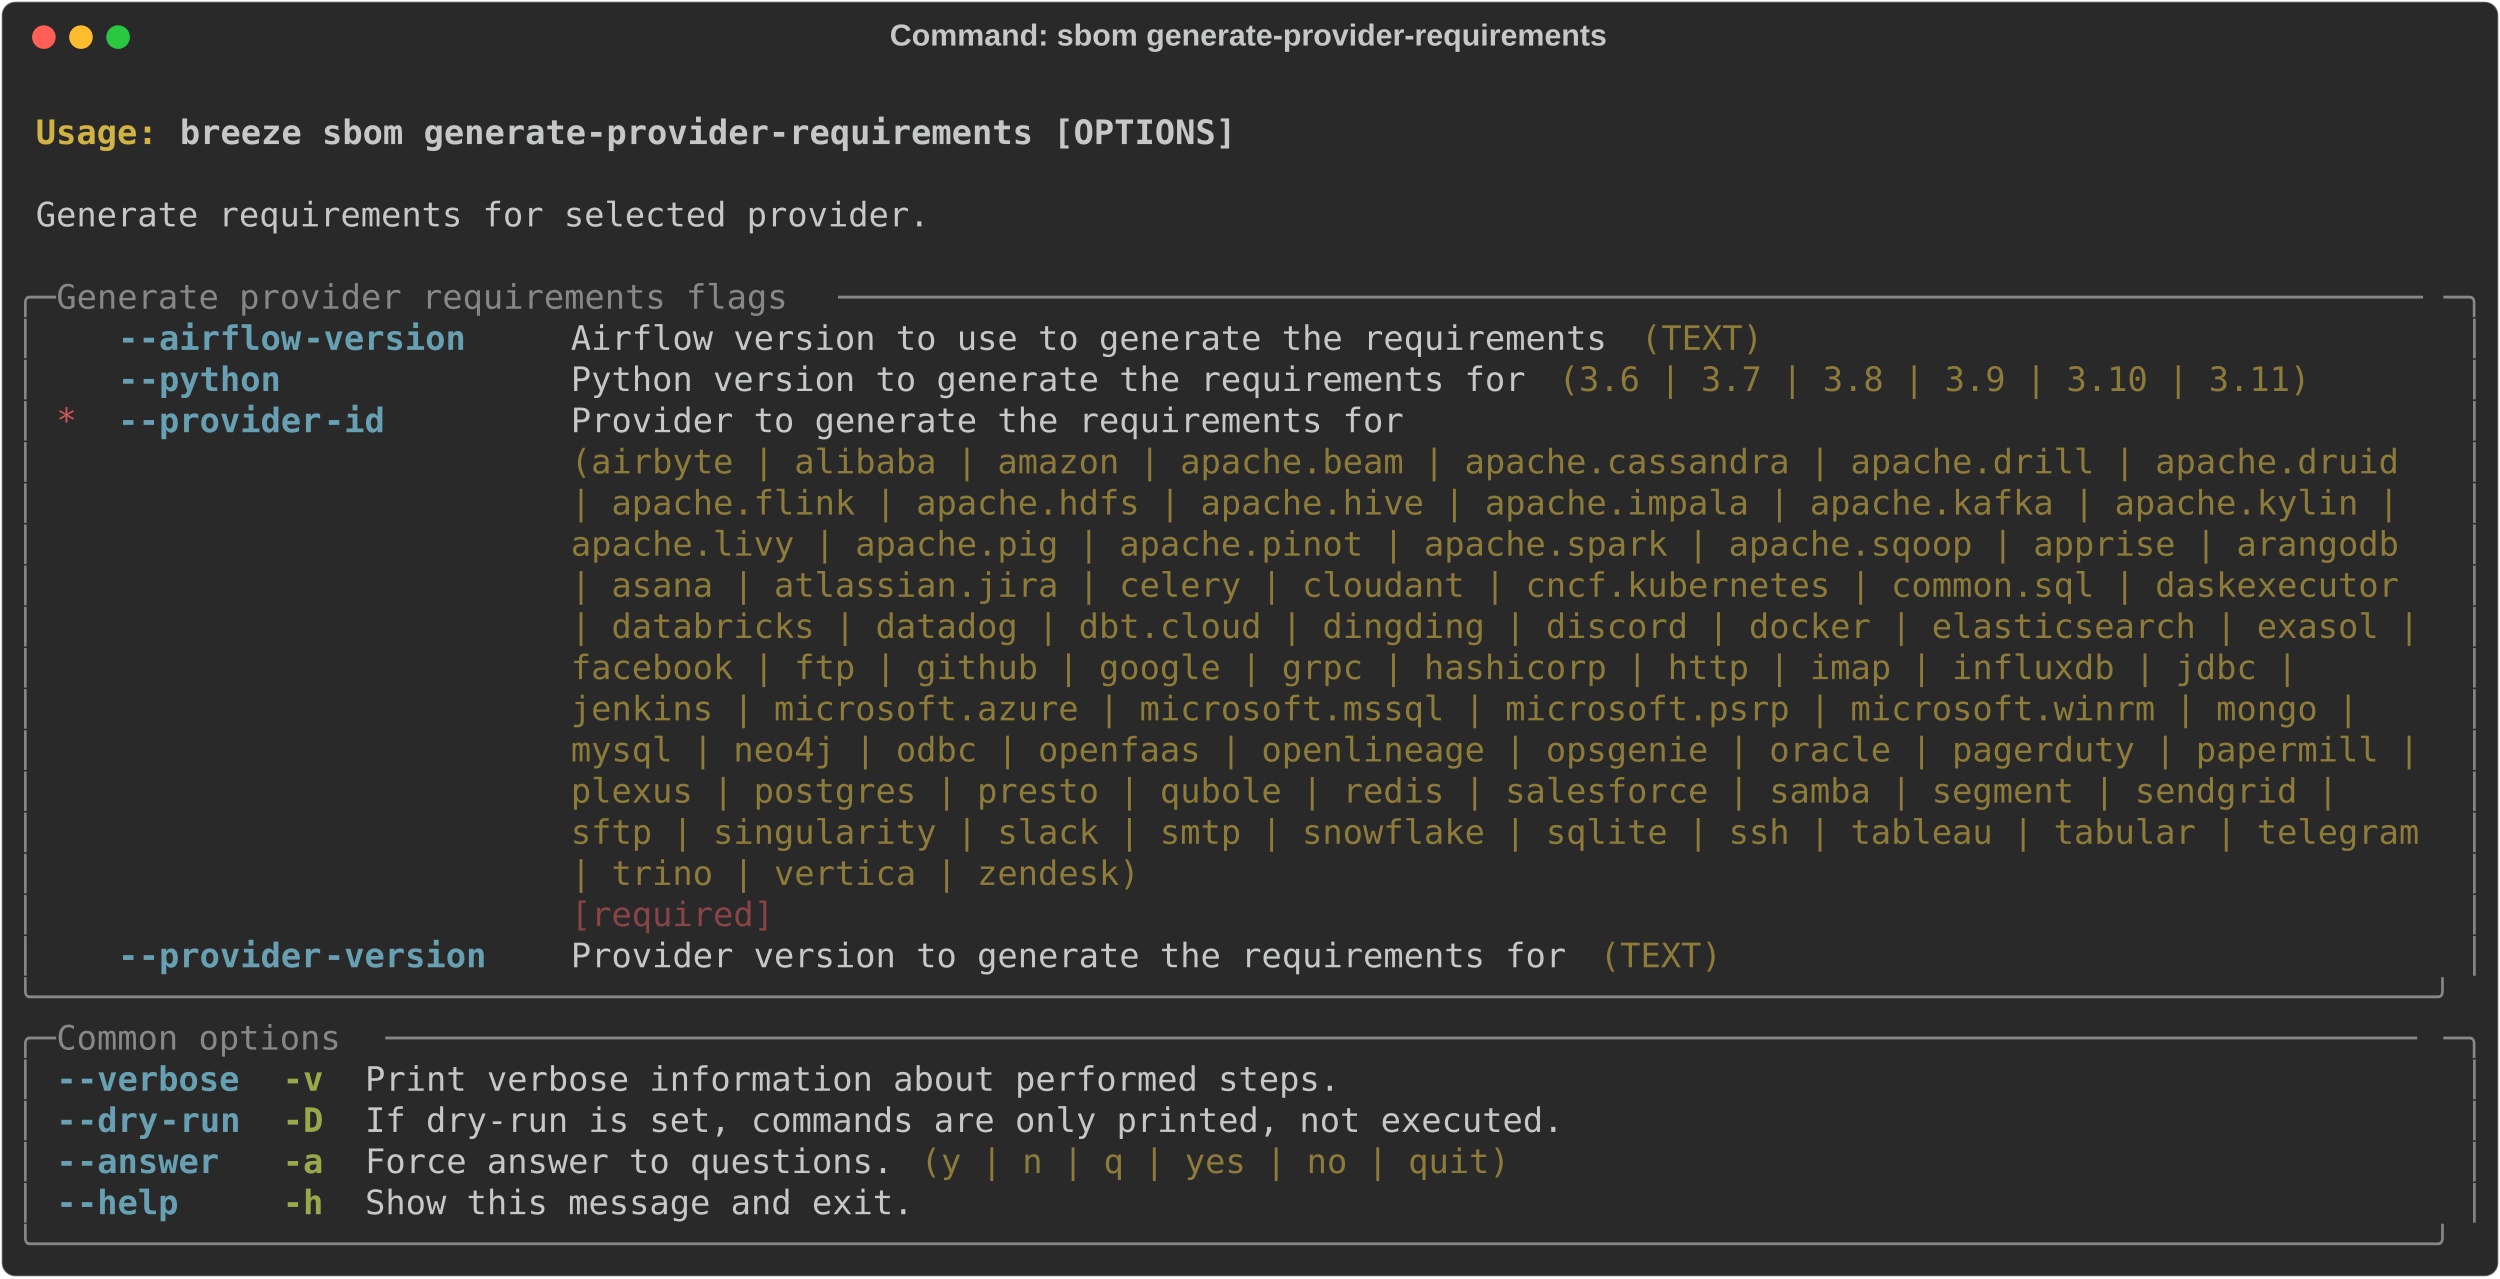
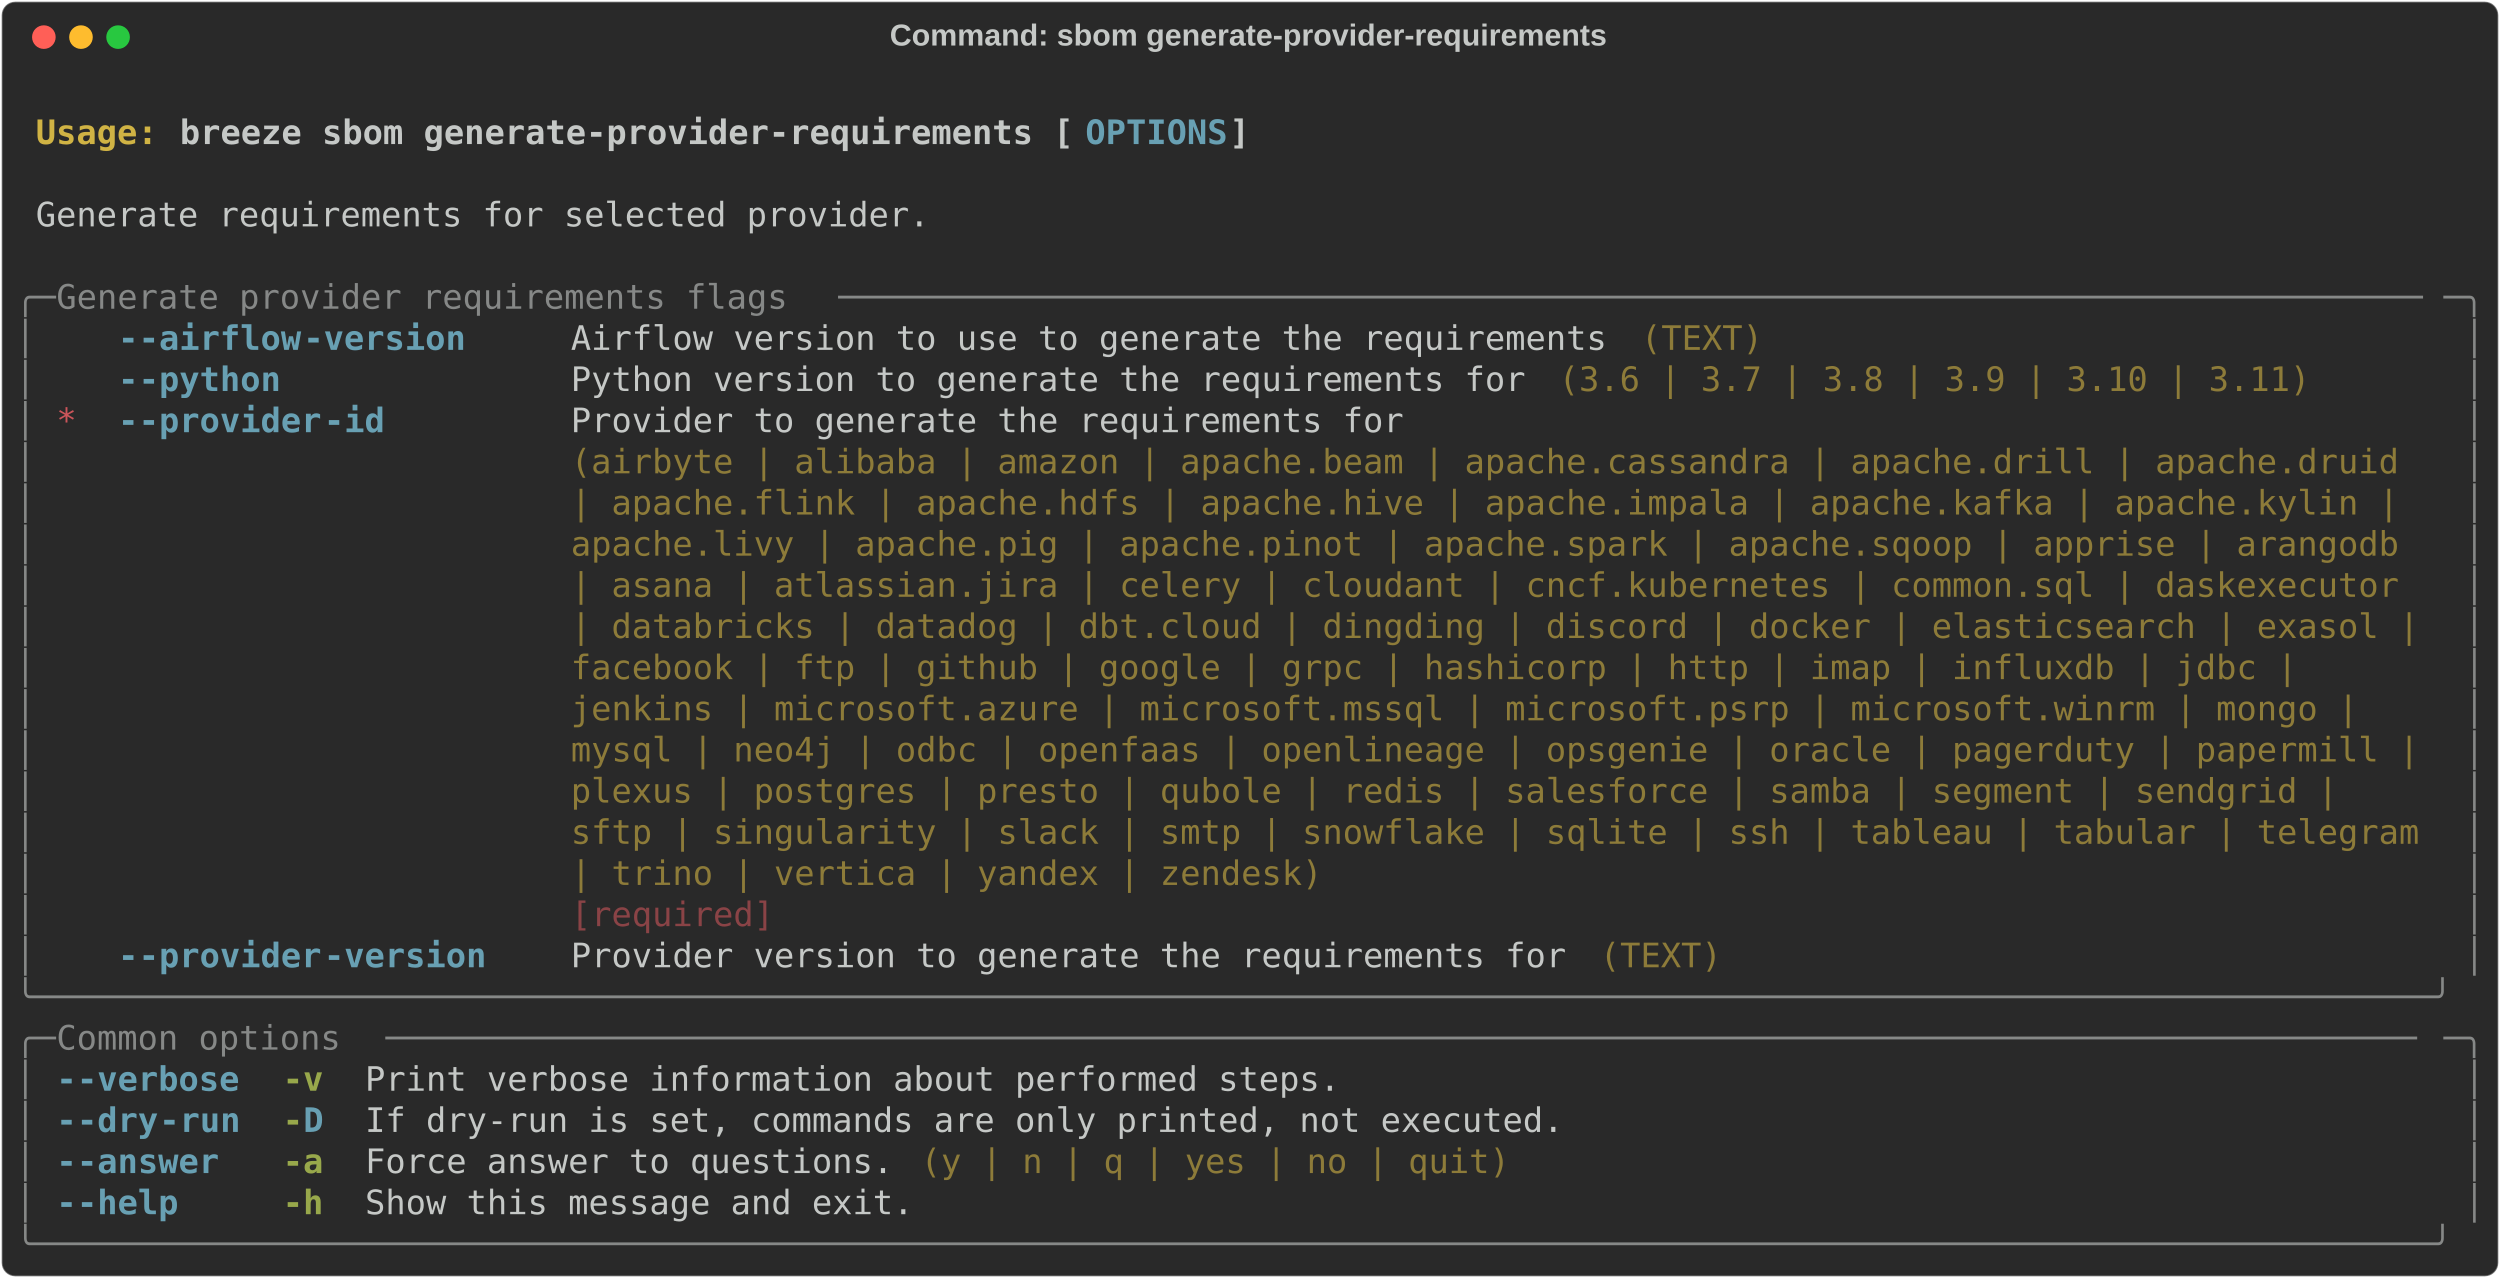
<svg xmlns="http://www.w3.org/2000/svg" class="rich-terminal" viewBox="0 0 1482 757.6">
  <style>

    @font-face {
        font-family: "Fira Code";
        src: local("FiraCode-Regular"),
                url("https://cdnjs.cloudflare.com/ajax/libs/firacode/6.2.0/woff2/FiraCode-Regular.woff2") format("woff2"),
                url("https://cdnjs.cloudflare.com/ajax/libs/firacode/6.2.0/woff/FiraCode-Regular.woff") format("woff");
        font-style: normal;
        font-weight: 400;
    }
    @font-face {
        font-family: "Fira Code";
        src: local("FiraCode-Bold"),
                url("https://cdnjs.cloudflare.com/ajax/libs/firacode/6.2.0/woff2/FiraCode-Bold.woff2") format("woff2"),
                url("https://cdnjs.cloudflare.com/ajax/libs/firacode/6.2.0/woff/FiraCode-Bold.woff") format("woff");
        font-style: bold;
        font-weight: 700;
    }

    .breeze-sbom-generate-provider-requirements-matrix {
        font-family: Fira Code, monospace;
        font-size: 20px;
        line-height: 24.4px;
        font-variant-east-asian: full-width;
    }

    .breeze-sbom-generate-provider-requirements-title {
        font-size: 18px;
        font-weight: bold;
        font-family: arial;
    }

    .breeze-sbom-generate-provider-requirements-r1 { fill: #c5c8c6;font-weight: bold }
.breeze-sbom-generate-provider-requirements-r2 { fill: #c5c8c6 }
.breeze-sbom-generate-provider-requirements-r3 { fill: #d0b344;font-weight: bold }
- .breeze-sbom-generate-provider-requirements-r4 { fill: #868887 }
- .breeze-sbom-generate-provider-requirements-r5 { fill: #68a0b3;font-weight: bold }
+ .breeze-sbom-generate-provider-requirements-r4 { fill: #68a0b3;font-weight: bold }
+ .breeze-sbom-generate-provider-requirements-r5 { fill: #868887 }
.breeze-sbom-generate-provider-requirements-r6 { fill: #8d7b39 }
.breeze-sbom-generate-provider-requirements-r7 { fill: #cc555a }
.breeze-sbom-generate-provider-requirements-r8 { fill: #8a4346 }
.breeze-sbom-generate-provider-requirements-r9 { fill: #98a84b;font-weight: bold }
    </style>
  <defs>
    <clipPath id="breeze-sbom-generate-provider-requirements-clip-terminal">
      <rect x="0" y="0" width="1463.0" height="706.6" />
    </clipPath>
    <clipPath id="breeze-sbom-generate-provider-requirements-line-0">
      <rect x="0" y="1.5" width="1464" height="24.65" />
    </clipPath>
    <clipPath id="breeze-sbom-generate-provider-requirements-line-1">
      <rect x="0" y="25.9" width="1464" height="24.65" />
    </clipPath>
    <clipPath id="breeze-sbom-generate-provider-requirements-line-2">
      <rect x="0" y="50.3" width="1464" height="24.65" />
    </clipPath>
    <clipPath id="breeze-sbom-generate-provider-requirements-line-3">
      <rect x="0" y="74.7" width="1464" height="24.65" />
    </clipPath>
    <clipPath id="breeze-sbom-generate-provider-requirements-line-4">
      <rect x="0" y="99.1" width="1464" height="24.65" />
    </clipPath>
    <clipPath id="breeze-sbom-generate-provider-requirements-line-5">
      <rect x="0" y="123.5" width="1464" height="24.65" />
    </clipPath>
    <clipPath id="breeze-sbom-generate-provider-requirements-line-6">
      <rect x="0" y="147.9" width="1464" height="24.65" />
    </clipPath>
    <clipPath id="breeze-sbom-generate-provider-requirements-line-7">
      <rect x="0" y="172.3" width="1464" height="24.65" />
    </clipPath>
    <clipPath id="breeze-sbom-generate-provider-requirements-line-8">
      <rect x="0" y="196.7" width="1464" height="24.65" />
    </clipPath>
    <clipPath id="breeze-sbom-generate-provider-requirements-line-9">
      <rect x="0" y="221.1" width="1464" height="24.65" />
    </clipPath>
    <clipPath id="breeze-sbom-generate-provider-requirements-line-10">
      <rect x="0" y="245.5" width="1464" height="24.65" />
    </clipPath>
    <clipPath id="breeze-sbom-generate-provider-requirements-line-11">
      <rect x="0" y="269.9" width="1464" height="24.65" />
    </clipPath>
    <clipPath id="breeze-sbom-generate-provider-requirements-line-12">
      <rect x="0" y="294.3" width="1464" height="24.65" />
    </clipPath>
    <clipPath id="breeze-sbom-generate-provider-requirements-line-13">
      <rect x="0" y="318.7" width="1464" height="24.65" />
    </clipPath>
    <clipPath id="breeze-sbom-generate-provider-requirements-line-14">
      <rect x="0" y="343.1" width="1464" height="24.65" />
    </clipPath>
    <clipPath id="breeze-sbom-generate-provider-requirements-line-15">
      <rect x="0" y="367.5" width="1464" height="24.65" />
    </clipPath>
    <clipPath id="breeze-sbom-generate-provider-requirements-line-16">
      <rect x="0" y="391.9" width="1464" height="24.65" />
    </clipPath>
    <clipPath id="breeze-sbom-generate-provider-requirements-line-17">
      <rect x="0" y="416.3" width="1464" height="24.65" />
    </clipPath>
    <clipPath id="breeze-sbom-generate-provider-requirements-line-18">
      <rect x="0" y="440.7" width="1464" height="24.65" />
    </clipPath>
    <clipPath id="breeze-sbom-generate-provider-requirements-line-19">
      <rect x="0" y="465.1" width="1464" height="24.65" />
    </clipPath>
    <clipPath id="breeze-sbom-generate-provider-requirements-line-20">
      <rect x="0" y="489.5" width="1464" height="24.65" />
    </clipPath>
    <clipPath id="breeze-sbom-generate-provider-requirements-line-21">
      <rect x="0" y="513.9" width="1464" height="24.65" />
    </clipPath>
    <clipPath id="breeze-sbom-generate-provider-requirements-line-22">
      <rect x="0" y="538.3" width="1464" height="24.65" />
    </clipPath>
    <clipPath id="breeze-sbom-generate-provider-requirements-line-23">
      <rect x="0" y="562.7" width="1464" height="24.65" />
    </clipPath>
    <clipPath id="breeze-sbom-generate-provider-requirements-line-24">
      <rect x="0" y="587.1" width="1464" height="24.65" />
    </clipPath>
    <clipPath id="breeze-sbom-generate-provider-requirements-line-25">
      <rect x="0" y="611.5" width="1464" height="24.65" />
    </clipPath>
    <clipPath id="breeze-sbom-generate-provider-requirements-line-26">
      <rect x="0" y="635.9" width="1464" height="24.65" />
    </clipPath>
    <clipPath id="breeze-sbom-generate-provider-requirements-line-27">
      <rect x="0" y="660.3" width="1464" height="24.65" />
    </clipPath>
  </defs>
  <rect fill="#292929" stroke="rgba(255,255,255,0.35)" stroke-width="1" x="1" y="1" width="1480" height="755.6" rx="8" />
  <text class="breeze-sbom-generate-provider-requirements-title" fill="#c5c8c6" text-anchor="middle" x="740" y="27">Command: sbom generate-provider-requirements</text>
  <g transform="translate(26,22)">
    <circle cx="0" cy="0" r="7" fill="#ff5f57" />
    <circle cx="22" cy="0" r="7" fill="#febc2e" />
    <circle cx="44" cy="0" r="7" fill="#28c840" />
  </g>
  <g transform="translate(9, 41)" clip-path="url(#breeze-sbom-generate-provider-requirements-clip-terminal)">
    <g class="breeze-sbom-generate-provider-requirements-matrix">
      <text class="breeze-sbom-generate-provider-requirements-r2" x="1464" y="20" textLength="12.2" clip-path="url(#breeze-sbom-generate-provider-requirements-line-0)">
</text>
      <text class="breeze-sbom-generate-provider-requirements-r3" x="12.2" y="44.4" textLength="85.4" clip-path="url(#breeze-sbom-generate-provider-requirements-line-1)">Usage: </text>
-       <text class="breeze-sbom-generate-provider-requirements-r1" x="97.6" y="44.4" textLength="634.4" clip-path="url(#breeze-sbom-generate-provider-requirements-line-1)">breeze sbom generate-provider-requirements [OPTIONS]</text>
+       <text class="breeze-sbom-generate-provider-requirements-r1" x="97.6" y="44.4" textLength="536.8" clip-path="url(#breeze-sbom-generate-provider-requirements-line-1)">breeze sbom generate-provider-requirements [</text>
+       <text class="breeze-sbom-generate-provider-requirements-r4" x="634.4" y="44.4" textLength="85.4" clip-path="url(#breeze-sbom-generate-provider-requirements-line-1)">OPTIONS</text>
+       <text class="breeze-sbom-generate-provider-requirements-r1" x="719.8" y="44.4" textLength="12.2" clip-path="url(#breeze-sbom-generate-provider-requirements-line-1)">]</text>
      <text class="breeze-sbom-generate-provider-requirements-r2" x="1464" y="44.4" textLength="12.2" clip-path="url(#breeze-sbom-generate-provider-requirements-line-1)">
</text>
      <text class="breeze-sbom-generate-provider-requirements-r2" x="1464" y="68.8" textLength="12.2" clip-path="url(#breeze-sbom-generate-provider-requirements-line-2)">
</text>
      <text class="breeze-sbom-generate-provider-requirements-r2" x="12.2" y="93.2" textLength="536.8" clip-path="url(#breeze-sbom-generate-provider-requirements-line-3)">Generate requirements for selected provider.</text>
      <text class="breeze-sbom-generate-provider-requirements-r2" x="1464" y="93.2" textLength="12.2" clip-path="url(#breeze-sbom-generate-provider-requirements-line-3)">
</text>
      <text class="breeze-sbom-generate-provider-requirements-r2" x="1464" y="117.6" textLength="12.2" clip-path="url(#breeze-sbom-generate-provider-requirements-line-4)">
</text>
-       <text class="breeze-sbom-generate-provider-requirements-r4" x="0" y="142" textLength="24.4" clip-path="url(#breeze-sbom-generate-provider-requirements-line-5)">╭─</text>
-       <text class="breeze-sbom-generate-provider-requirements-r4" x="24.4" y="142" textLength="463.6" clip-path="url(#breeze-sbom-generate-provider-requirements-line-5)"> Generate provider requirements flags </text>
-       <text class="breeze-sbom-generate-provider-requirements-r4" x="488" y="142" textLength="951.6" clip-path="url(#breeze-sbom-generate-provider-requirements-line-5)">──────────────────────────────────────────────────────────────────────────────</text>
-       <text class="breeze-sbom-generate-provider-requirements-r4" x="1439.6" y="142" textLength="24.4" clip-path="url(#breeze-sbom-generate-provider-requirements-line-5)">─╮</text>
+       <text class="breeze-sbom-generate-provider-requirements-r5" x="0" y="142" textLength="24.4" clip-path="url(#breeze-sbom-generate-provider-requirements-line-5)">╭─</text>
+       <text class="breeze-sbom-generate-provider-requirements-r5" x="24.4" y="142" textLength="463.6" clip-path="url(#breeze-sbom-generate-provider-requirements-line-5)"> Generate provider requirements flags </text>
+       <text class="breeze-sbom-generate-provider-requirements-r5" x="488" y="142" textLength="951.6" clip-path="url(#breeze-sbom-generate-provider-requirements-line-5)">──────────────────────────────────────────────────────────────────────────────</text>
+       <text class="breeze-sbom-generate-provider-requirements-r5" x="1439.6" y="142" textLength="24.4" clip-path="url(#breeze-sbom-generate-provider-requirements-line-5)">─╮</text>
      <text class="breeze-sbom-generate-provider-requirements-r2" x="1464" y="142" textLength="12.2" clip-path="url(#breeze-sbom-generate-provider-requirements-line-5)">
</text>
-       <text class="breeze-sbom-generate-provider-requirements-r4" x="0" y="166.4" textLength="12.2" clip-path="url(#breeze-sbom-generate-provider-requirements-line-6)">│</text>
-       <text class="breeze-sbom-generate-provider-requirements-r5" x="61" y="166.4" textLength="12.2" clip-path="url(#breeze-sbom-generate-provider-requirements-line-6)">-</text>
-       <text class="breeze-sbom-generate-provider-requirements-r5" x="73.2" y="166.4" textLength="97.6" clip-path="url(#breeze-sbom-generate-provider-requirements-line-6)">-airflow</text>
-       <text class="breeze-sbom-generate-provider-requirements-r5" x="170.8" y="166.4" textLength="97.6" clip-path="url(#breeze-sbom-generate-provider-requirements-line-6)">-version</text>
+       <text class="breeze-sbom-generate-provider-requirements-r5" x="0" y="166.4" textLength="12.2" clip-path="url(#breeze-sbom-generate-provider-requirements-line-6)">│</text>
+       <text class="breeze-sbom-generate-provider-requirements-r4" x="61" y="166.4" textLength="12.2" clip-path="url(#breeze-sbom-generate-provider-requirements-line-6)">-</text>
+       <text class="breeze-sbom-generate-provider-requirements-r4" x="73.2" y="166.4" textLength="97.6" clip-path="url(#breeze-sbom-generate-provider-requirements-line-6)">-airflow</text>
+       <text class="breeze-sbom-generate-provider-requirements-r4" x="170.8" y="166.4" textLength="97.6" clip-path="url(#breeze-sbom-generate-provider-requirements-line-6)">-version</text>
      <text class="breeze-sbom-generate-provider-requirements-r2" x="329.4" y="166.4" textLength="622.2" clip-path="url(#breeze-sbom-generate-provider-requirements-line-6)">Airflow version to use to generate the requirements</text>
      <text class="breeze-sbom-generate-provider-requirements-r6" x="963.8" y="166.4" textLength="73.2" clip-path="url(#breeze-sbom-generate-provider-requirements-line-6)">(TEXT)</text>
-       <text class="breeze-sbom-generate-provider-requirements-r4" x="1451.8" y="166.4" textLength="12.2" clip-path="url(#breeze-sbom-generate-provider-requirements-line-6)">│</text>
+       <text class="breeze-sbom-generate-provider-requirements-r5" x="1451.8" y="166.4" textLength="12.2" clip-path="url(#breeze-sbom-generate-provider-requirements-line-6)">│</text>
      <text class="breeze-sbom-generate-provider-requirements-r2" x="1464" y="166.4" textLength="12.2" clip-path="url(#breeze-sbom-generate-provider-requirements-line-6)">
</text>
-       <text class="breeze-sbom-generate-provider-requirements-r4" x="0" y="190.8" textLength="12.2" clip-path="url(#breeze-sbom-generate-provider-requirements-line-7)">│</text>
-       <text class="breeze-sbom-generate-provider-requirements-r5" x="61" y="190.8" textLength="12.2" clip-path="url(#breeze-sbom-generate-provider-requirements-line-7)">-</text>
-       <text class="breeze-sbom-generate-provider-requirements-r5" x="73.2" y="190.8" textLength="85.4" clip-path="url(#breeze-sbom-generate-provider-requirements-line-7)">-python</text>
+       <text class="breeze-sbom-generate-provider-requirements-r5" x="0" y="190.8" textLength="12.2" clip-path="url(#breeze-sbom-generate-provider-requirements-line-7)">│</text>
+       <text class="breeze-sbom-generate-provider-requirements-r4" x="61" y="190.8" textLength="12.2" clip-path="url(#breeze-sbom-generate-provider-requirements-line-7)">-</text>
+       <text class="breeze-sbom-generate-provider-requirements-r4" x="73.2" y="190.8" textLength="85.4" clip-path="url(#breeze-sbom-generate-provider-requirements-line-7)">-python</text>
      <text class="breeze-sbom-generate-provider-requirements-r2" x="329.4" y="190.8" textLength="573.4" clip-path="url(#breeze-sbom-generate-provider-requirements-line-7)">Python version to generate the requirements for</text>
      <text class="breeze-sbom-generate-provider-requirements-r6" x="915" y="190.8" textLength="451.4" clip-path="url(#breeze-sbom-generate-provider-requirements-line-7)">(3.6 | 3.7 | 3.8 | 3.9 | 3.10 | 3.11)</text>
-       <text class="breeze-sbom-generate-provider-requirements-r4" x="1451.8" y="190.8" textLength="12.2" clip-path="url(#breeze-sbom-generate-provider-requirements-line-7)">│</text>
+       <text class="breeze-sbom-generate-provider-requirements-r5" x="1451.8" y="190.8" textLength="12.2" clip-path="url(#breeze-sbom-generate-provider-requirements-line-7)">│</text>
      <text class="breeze-sbom-generate-provider-requirements-r2" x="1464" y="190.8" textLength="12.2" clip-path="url(#breeze-sbom-generate-provider-requirements-line-7)">
</text>
-       <text class="breeze-sbom-generate-provider-requirements-r4" x="0" y="215.2" textLength="12.2" clip-path="url(#breeze-sbom-generate-provider-requirements-line-8)">│</text>
+       <text class="breeze-sbom-generate-provider-requirements-r5" x="0" y="215.2" textLength="12.2" clip-path="url(#breeze-sbom-generate-provider-requirements-line-8)">│</text>
      <text class="breeze-sbom-generate-provider-requirements-r7" x="24.4" y="215.2" textLength="12.2" clip-path="url(#breeze-sbom-generate-provider-requirements-line-8)">*</text>
-       <text class="breeze-sbom-generate-provider-requirements-r5" x="61" y="215.2" textLength="12.2" clip-path="url(#breeze-sbom-generate-provider-requirements-line-8)">-</text>
-       <text class="breeze-sbom-generate-provider-requirements-r5" x="73.2" y="215.2" textLength="109.8" clip-path="url(#breeze-sbom-generate-provider-requirements-line-8)">-provider</text>
-       <text class="breeze-sbom-generate-provider-requirements-r5" x="183" y="215.2" textLength="36.6" clip-path="url(#breeze-sbom-generate-provider-requirements-line-8)">-id</text>
+       <text class="breeze-sbom-generate-provider-requirements-r4" x="61" y="215.2" textLength="12.2" clip-path="url(#breeze-sbom-generate-provider-requirements-line-8)">-</text>
+       <text class="breeze-sbom-generate-provider-requirements-r4" x="73.2" y="215.2" textLength="109.8" clip-path="url(#breeze-sbom-generate-provider-requirements-line-8)">-provider</text>
+       <text class="breeze-sbom-generate-provider-requirements-r4" x="183" y="215.2" textLength="36.6" clip-path="url(#breeze-sbom-generate-provider-requirements-line-8)">-id</text>
      <text class="breeze-sbom-generate-provider-requirements-r2" x="329.4" y="215.2" textLength="1110.2" clip-path="url(#breeze-sbom-generate-provider-requirements-line-8)">Provider to generate the requirements for                                                  </text>
-       <text class="breeze-sbom-generate-provider-requirements-r4" x="1451.8" y="215.2" textLength="12.2" clip-path="url(#breeze-sbom-generate-provider-requirements-line-8)">│</text>
+       <text class="breeze-sbom-generate-provider-requirements-r5" x="1451.8" y="215.2" textLength="12.2" clip-path="url(#breeze-sbom-generate-provider-requirements-line-8)">│</text>
      <text class="breeze-sbom-generate-provider-requirements-r2" x="1464" y="215.2" textLength="12.2" clip-path="url(#breeze-sbom-generate-provider-requirements-line-8)">
</text>
-       <text class="breeze-sbom-generate-provider-requirements-r4" x="0" y="239.6" textLength="12.2" clip-path="url(#breeze-sbom-generate-provider-requirements-line-9)">│</text>
+       <text class="breeze-sbom-generate-provider-requirements-r5" x="0" y="239.6" textLength="12.2" clip-path="url(#breeze-sbom-generate-provider-requirements-line-9)">│</text>
      <text class="breeze-sbom-generate-provider-requirements-r6" x="329.4" y="239.6" textLength="1110.2" clip-path="url(#breeze-sbom-generate-provider-requirements-line-9)">(airbyte | alibaba | amazon | apache.beam | apache.cassandra | apache.drill | apache.druid </text>
-       <text class="breeze-sbom-generate-provider-requirements-r4" x="1451.8" y="239.6" textLength="12.2" clip-path="url(#breeze-sbom-generate-provider-requirements-line-9)">│</text>
+       <text class="breeze-sbom-generate-provider-requirements-r5" x="1451.8" y="239.6" textLength="12.2" clip-path="url(#breeze-sbom-generate-provider-requirements-line-9)">│</text>
      <text class="breeze-sbom-generate-provider-requirements-r2" x="1464" y="239.6" textLength="12.2" clip-path="url(#breeze-sbom-generate-provider-requirements-line-9)">
</text>
-       <text class="breeze-sbom-generate-provider-requirements-r4" x="0" y="264" textLength="12.2" clip-path="url(#breeze-sbom-generate-provider-requirements-line-10)">│</text>
+       <text class="breeze-sbom-generate-provider-requirements-r5" x="0" y="264" textLength="12.2" clip-path="url(#breeze-sbom-generate-provider-requirements-line-10)">│</text>
      <text class="breeze-sbom-generate-provider-requirements-r6" x="329.4" y="264" textLength="1110.2" clip-path="url(#breeze-sbom-generate-provider-requirements-line-10)">| apache.flink | apache.hdfs | apache.hive | apache.impala | apache.kafka | apache.kylin | </text>
-       <text class="breeze-sbom-generate-provider-requirements-r4" x="1451.8" y="264" textLength="12.2" clip-path="url(#breeze-sbom-generate-provider-requirements-line-10)">│</text>
+       <text class="breeze-sbom-generate-provider-requirements-r5" x="1451.8" y="264" textLength="12.2" clip-path="url(#breeze-sbom-generate-provider-requirements-line-10)">│</text>
      <text class="breeze-sbom-generate-provider-requirements-r2" x="1464" y="264" textLength="12.2" clip-path="url(#breeze-sbom-generate-provider-requirements-line-10)">
</text>
-       <text class="breeze-sbom-generate-provider-requirements-r4" x="0" y="288.4" textLength="12.2" clip-path="url(#breeze-sbom-generate-provider-requirements-line-11)">│</text>
+       <text class="breeze-sbom-generate-provider-requirements-r5" x="0" y="288.4" textLength="12.2" clip-path="url(#breeze-sbom-generate-provider-requirements-line-11)">│</text>
      <text class="breeze-sbom-generate-provider-requirements-r6" x="329.4" y="288.4" textLength="1110.2" clip-path="url(#breeze-sbom-generate-provider-requirements-line-11)">apache.livy | apache.pig | apache.pinot | apache.spark | apache.sqoop | apprise | arangodb </text>
-       <text class="breeze-sbom-generate-provider-requirements-r4" x="1451.8" y="288.4" textLength="12.2" clip-path="url(#breeze-sbom-generate-provider-requirements-line-11)">│</text>
+       <text class="breeze-sbom-generate-provider-requirements-r5" x="1451.8" y="288.4" textLength="12.2" clip-path="url(#breeze-sbom-generate-provider-requirements-line-11)">│</text>
      <text class="breeze-sbom-generate-provider-requirements-r2" x="1464" y="288.4" textLength="12.2" clip-path="url(#breeze-sbom-generate-provider-requirements-line-11)">
</text>
-       <text class="breeze-sbom-generate-provider-requirements-r4" x="0" y="312.8" textLength="12.2" clip-path="url(#breeze-sbom-generate-provider-requirements-line-12)">│</text>
+       <text class="breeze-sbom-generate-provider-requirements-r5" x="0" y="312.8" textLength="12.2" clip-path="url(#breeze-sbom-generate-provider-requirements-line-12)">│</text>
      <text class="breeze-sbom-generate-provider-requirements-r6" x="329.4" y="312.8" textLength="1110.2" clip-path="url(#breeze-sbom-generate-provider-requirements-line-12)">| asana | atlassian.jira | celery | cloudant | cncf.kubernetes | common.sql | daskexecutor </text>
-       <text class="breeze-sbom-generate-provider-requirements-r4" x="1451.8" y="312.8" textLength="12.2" clip-path="url(#breeze-sbom-generate-provider-requirements-line-12)">│</text>
+       <text class="breeze-sbom-generate-provider-requirements-r5" x="1451.8" y="312.8" textLength="12.2" clip-path="url(#breeze-sbom-generate-provider-requirements-line-12)">│</text>
      <text class="breeze-sbom-generate-provider-requirements-r2" x="1464" y="312.8" textLength="12.2" clip-path="url(#breeze-sbom-generate-provider-requirements-line-12)">
</text>
-       <text class="breeze-sbom-generate-provider-requirements-r4" x="0" y="337.2" textLength="12.2" clip-path="url(#breeze-sbom-generate-provider-requirements-line-13)">│</text>
+       <text class="breeze-sbom-generate-provider-requirements-r5" x="0" y="337.2" textLength="12.2" clip-path="url(#breeze-sbom-generate-provider-requirements-line-13)">│</text>
      <text class="breeze-sbom-generate-provider-requirements-r6" x="329.4" y="337.2" textLength="1110.2" clip-path="url(#breeze-sbom-generate-provider-requirements-line-13)">| databricks | datadog | dbt.cloud | dingding | discord | docker | elasticsearch | exasol |</text>
-       <text class="breeze-sbom-generate-provider-requirements-r4" x="1451.8" y="337.2" textLength="12.2" clip-path="url(#breeze-sbom-generate-provider-requirements-line-13)">│</text>
+       <text class="breeze-sbom-generate-provider-requirements-r5" x="1451.8" y="337.2" textLength="12.2" clip-path="url(#breeze-sbom-generate-provider-requirements-line-13)">│</text>
      <text class="breeze-sbom-generate-provider-requirements-r2" x="1464" y="337.2" textLength="12.2" clip-path="url(#breeze-sbom-generate-provider-requirements-line-13)">
</text>
-       <text class="breeze-sbom-generate-provider-requirements-r4" x="0" y="361.6" textLength="12.2" clip-path="url(#breeze-sbom-generate-provider-requirements-line-14)">│</text>
+       <text class="breeze-sbom-generate-provider-requirements-r5" x="0" y="361.6" textLength="12.2" clip-path="url(#breeze-sbom-generate-provider-requirements-line-14)">│</text>
      <text class="breeze-sbom-generate-provider-requirements-r6" x="329.4" y="361.6" textLength="1110.2" clip-path="url(#breeze-sbom-generate-provider-requirements-line-14)">facebook | ftp | github | google | grpc | hashicorp | http | imap | influxdb | jdbc |      </text>
-       <text class="breeze-sbom-generate-provider-requirements-r4" x="1451.8" y="361.6" textLength="12.2" clip-path="url(#breeze-sbom-generate-provider-requirements-line-14)">│</text>
+       <text class="breeze-sbom-generate-provider-requirements-r5" x="1451.8" y="361.6" textLength="12.2" clip-path="url(#breeze-sbom-generate-provider-requirements-line-14)">│</text>
      <text class="breeze-sbom-generate-provider-requirements-r2" x="1464" y="361.6" textLength="12.2" clip-path="url(#breeze-sbom-generate-provider-requirements-line-14)">
</text>
-       <text class="breeze-sbom-generate-provider-requirements-r4" x="0" y="386" textLength="12.2" clip-path="url(#breeze-sbom-generate-provider-requirements-line-15)">│</text>
+       <text class="breeze-sbom-generate-provider-requirements-r5" x="0" y="386" textLength="12.2" clip-path="url(#breeze-sbom-generate-provider-requirements-line-15)">│</text>
      <text class="breeze-sbom-generate-provider-requirements-r6" x="329.4" y="386" textLength="1110.2" clip-path="url(#breeze-sbom-generate-provider-requirements-line-15)">jenkins | microsoft.azure | microsoft.mssql | microsoft.psrp | microsoft.winrm | mongo |   </text>
-       <text class="breeze-sbom-generate-provider-requirements-r4" x="1451.8" y="386" textLength="12.2" clip-path="url(#breeze-sbom-generate-provider-requirements-line-15)">│</text>
+       <text class="breeze-sbom-generate-provider-requirements-r5" x="1451.8" y="386" textLength="12.2" clip-path="url(#breeze-sbom-generate-provider-requirements-line-15)">│</text>
      <text class="breeze-sbom-generate-provider-requirements-r2" x="1464" y="386" textLength="12.2" clip-path="url(#breeze-sbom-generate-provider-requirements-line-15)">
</text>
-       <text class="breeze-sbom-generate-provider-requirements-r4" x="0" y="410.4" textLength="12.2" clip-path="url(#breeze-sbom-generate-provider-requirements-line-16)">│</text>
+       <text class="breeze-sbom-generate-provider-requirements-r5" x="0" y="410.4" textLength="12.2" clip-path="url(#breeze-sbom-generate-provider-requirements-line-16)">│</text>
      <text class="breeze-sbom-generate-provider-requirements-r6" x="329.4" y="410.4" textLength="1110.2" clip-path="url(#breeze-sbom-generate-provider-requirements-line-16)">mysql | neo4j | odbc | openfaas | openlineage | opsgenie | oracle | pagerduty | papermill |</text>
-       <text class="breeze-sbom-generate-provider-requirements-r4" x="1451.8" y="410.4" textLength="12.2" clip-path="url(#breeze-sbom-generate-provider-requirements-line-16)">│</text>
+       <text class="breeze-sbom-generate-provider-requirements-r5" x="1451.8" y="410.4" textLength="12.2" clip-path="url(#breeze-sbom-generate-provider-requirements-line-16)">│</text>
      <text class="breeze-sbom-generate-provider-requirements-r2" x="1464" y="410.4" textLength="12.2" clip-path="url(#breeze-sbom-generate-provider-requirements-line-16)">
</text>
-       <text class="breeze-sbom-generate-provider-requirements-r4" x="0" y="434.8" textLength="12.2" clip-path="url(#breeze-sbom-generate-provider-requirements-line-17)">│</text>
+       <text class="breeze-sbom-generate-provider-requirements-r5" x="0" y="434.8" textLength="12.2" clip-path="url(#breeze-sbom-generate-provider-requirements-line-17)">│</text>
      <text class="breeze-sbom-generate-provider-requirements-r6" x="329.4" y="434.8" textLength="1110.2" clip-path="url(#breeze-sbom-generate-provider-requirements-line-17)">plexus | postgres | presto | qubole | redis | salesforce | samba | segment | sendgrid |    </text>
-       <text class="breeze-sbom-generate-provider-requirements-r4" x="1451.8" y="434.8" textLength="12.2" clip-path="url(#breeze-sbom-generate-provider-requirements-line-17)">│</text>
+       <text class="breeze-sbom-generate-provider-requirements-r5" x="1451.8" y="434.8" textLength="12.2" clip-path="url(#breeze-sbom-generate-provider-requirements-line-17)">│</text>
      <text class="breeze-sbom-generate-provider-requirements-r2" x="1464" y="434.8" textLength="12.2" clip-path="url(#breeze-sbom-generate-provider-requirements-line-17)">
</text>
-       <text class="breeze-sbom-generate-provider-requirements-r4" x="0" y="459.2" textLength="12.2" clip-path="url(#breeze-sbom-generate-provider-requirements-line-18)">│</text>
+       <text class="breeze-sbom-generate-provider-requirements-r5" x="0" y="459.2" textLength="12.2" clip-path="url(#breeze-sbom-generate-provider-requirements-line-18)">│</text>
      <text class="breeze-sbom-generate-provider-requirements-r6" x="329.4" y="459.2" textLength="1110.2" clip-path="url(#breeze-sbom-generate-provider-requirements-line-18)">sftp | singularity | slack | smtp | snowflake | sqlite | ssh | tableau | tabular | telegram</text>
-       <text class="breeze-sbom-generate-provider-requirements-r4" x="1451.8" y="459.2" textLength="12.2" clip-path="url(#breeze-sbom-generate-provider-requirements-line-18)">│</text>
+       <text class="breeze-sbom-generate-provider-requirements-r5" x="1451.8" y="459.2" textLength="12.2" clip-path="url(#breeze-sbom-generate-provider-requirements-line-18)">│</text>
      <text class="breeze-sbom-generate-provider-requirements-r2" x="1464" y="459.2" textLength="12.2" clip-path="url(#breeze-sbom-generate-provider-requirements-line-18)">
</text>
-       <text class="breeze-sbom-generate-provider-requirements-r4" x="0" y="483.6" textLength="12.2" clip-path="url(#breeze-sbom-generate-provider-requirements-line-19)">│</text>
-       <text class="breeze-sbom-generate-provider-requirements-r6" x="329.4" y="483.6" textLength="1110.2" clip-path="url(#breeze-sbom-generate-provider-requirements-line-19)">| trino | vertica | zendesk)                                                               </text>
-       <text class="breeze-sbom-generate-provider-requirements-r4" x="1451.8" y="483.6" textLength="12.2" clip-path="url(#breeze-sbom-generate-provider-requirements-line-19)">│</text>
+       <text class="breeze-sbom-generate-provider-requirements-r5" x="0" y="483.6" textLength="12.2" clip-path="url(#breeze-sbom-generate-provider-requirements-line-19)">│</text>
+       <text class="breeze-sbom-generate-provider-requirements-r6" x="329.4" y="483.6" textLength="1110.2" clip-path="url(#breeze-sbom-generate-provider-requirements-line-19)">| trino | vertica | yandex | zendesk)                                                      </text>
+       <text class="breeze-sbom-generate-provider-requirements-r5" x="1451.8" y="483.6" textLength="12.2" clip-path="url(#breeze-sbom-generate-provider-requirements-line-19)">│</text>
      <text class="breeze-sbom-generate-provider-requirements-r2" x="1464" y="483.6" textLength="12.2" clip-path="url(#breeze-sbom-generate-provider-requirements-line-19)">
</text>
-       <text class="breeze-sbom-generate-provider-requirements-r4" x="0" y="508" textLength="12.2" clip-path="url(#breeze-sbom-generate-provider-requirements-line-20)">│</text>
+       <text class="breeze-sbom-generate-provider-requirements-r5" x="0" y="508" textLength="12.2" clip-path="url(#breeze-sbom-generate-provider-requirements-line-20)">│</text>
      <text class="breeze-sbom-generate-provider-requirements-r8" x="329.4" y="508" textLength="1110.2" clip-path="url(#breeze-sbom-generate-provider-requirements-line-20)">[required]                                                                                 </text>
-       <text class="breeze-sbom-generate-provider-requirements-r4" x="1451.8" y="508" textLength="12.2" clip-path="url(#breeze-sbom-generate-provider-requirements-line-20)">│</text>
+       <text class="breeze-sbom-generate-provider-requirements-r5" x="1451.8" y="508" textLength="12.2" clip-path="url(#breeze-sbom-generate-provider-requirements-line-20)">│</text>
      <text class="breeze-sbom-generate-provider-requirements-r2" x="1464" y="508" textLength="12.2" clip-path="url(#breeze-sbom-generate-provider-requirements-line-20)">
</text>
-       <text class="breeze-sbom-generate-provider-requirements-r4" x="0" y="532.4" textLength="12.2" clip-path="url(#breeze-sbom-generate-provider-requirements-line-21)">│</text>
-       <text class="breeze-sbom-generate-provider-requirements-r5" x="61" y="532.4" textLength="12.2" clip-path="url(#breeze-sbom-generate-provider-requirements-line-21)">-</text>
-       <text class="breeze-sbom-generate-provider-requirements-r5" x="73.2" y="532.4" textLength="109.8" clip-path="url(#breeze-sbom-generate-provider-requirements-line-21)">-provider</text>
-       <text class="breeze-sbom-generate-provider-requirements-r5" x="183" y="532.4" textLength="97.6" clip-path="url(#breeze-sbom-generate-provider-requirements-line-21)">-version</text>
+       <text class="breeze-sbom-generate-provider-requirements-r5" x="0" y="532.4" textLength="12.2" clip-path="url(#breeze-sbom-generate-provider-requirements-line-21)">│</text>
+       <text class="breeze-sbom-generate-provider-requirements-r4" x="61" y="532.4" textLength="12.2" clip-path="url(#breeze-sbom-generate-provider-requirements-line-21)">-</text>
+       <text class="breeze-sbom-generate-provider-requirements-r4" x="73.2" y="532.4" textLength="109.8" clip-path="url(#breeze-sbom-generate-provider-requirements-line-21)">-provider</text>
+       <text class="breeze-sbom-generate-provider-requirements-r4" x="183" y="532.4" textLength="97.6" clip-path="url(#breeze-sbom-generate-provider-requirements-line-21)">-version</text>
      <text class="breeze-sbom-generate-provider-requirements-r2" x="329.4" y="532.4" textLength="597.8" clip-path="url(#breeze-sbom-generate-provider-requirements-line-21)">Provider version to generate the requirements for</text>
      <text class="breeze-sbom-generate-provider-requirements-r6" x="939.4" y="532.4" textLength="73.2" clip-path="url(#breeze-sbom-generate-provider-requirements-line-21)">(TEXT)</text>
-       <text class="breeze-sbom-generate-provider-requirements-r4" x="1451.8" y="532.4" textLength="12.2" clip-path="url(#breeze-sbom-generate-provider-requirements-line-21)">│</text>
+       <text class="breeze-sbom-generate-provider-requirements-r5" x="1451.8" y="532.4" textLength="12.2" clip-path="url(#breeze-sbom-generate-provider-requirements-line-21)">│</text>
      <text class="breeze-sbom-generate-provider-requirements-r2" x="1464" y="532.4" textLength="12.2" clip-path="url(#breeze-sbom-generate-provider-requirements-line-21)">
</text>
-       <text class="breeze-sbom-generate-provider-requirements-r4" x="0" y="556.8" textLength="1464" clip-path="url(#breeze-sbom-generate-provider-requirements-line-22)">╰──────────────────────────────────────────────────────────────────────────────────────────────────────────────────────╯</text>
+       <text class="breeze-sbom-generate-provider-requirements-r5" x="0" y="556.8" textLength="1464" clip-path="url(#breeze-sbom-generate-provider-requirements-line-22)">╰──────────────────────────────────────────────────────────────────────────────────────────────────────────────────────╯</text>
      <text class="breeze-sbom-generate-provider-requirements-r2" x="1464" y="556.8" textLength="12.2" clip-path="url(#breeze-sbom-generate-provider-requirements-line-22)">
</text>
-       <text class="breeze-sbom-generate-provider-requirements-r4" x="0" y="581.2" textLength="24.4" clip-path="url(#breeze-sbom-generate-provider-requirements-line-23)">╭─</text>
-       <text class="breeze-sbom-generate-provider-requirements-r4" x="24.4" y="581.2" textLength="195.2" clip-path="url(#breeze-sbom-generate-provider-requirements-line-23)"> Common options </text>
-       <text class="breeze-sbom-generate-provider-requirements-r4" x="219.6" y="581.2" textLength="1220" clip-path="url(#breeze-sbom-generate-provider-requirements-line-23)">────────────────────────────────────────────────────────────────────────────────────────────────────</text>
-       <text class="breeze-sbom-generate-provider-requirements-r4" x="1439.6" y="581.2" textLength="24.4" clip-path="url(#breeze-sbom-generate-provider-requirements-line-23)">─╮</text>
+       <text class="breeze-sbom-generate-provider-requirements-r5" x="0" y="581.2" textLength="24.4" clip-path="url(#breeze-sbom-generate-provider-requirements-line-23)">╭─</text>
+       <text class="breeze-sbom-generate-provider-requirements-r5" x="24.4" y="581.2" textLength="195.2" clip-path="url(#breeze-sbom-generate-provider-requirements-line-23)"> Common options </text>
+       <text class="breeze-sbom-generate-provider-requirements-r5" x="219.6" y="581.2" textLength="1220" clip-path="url(#breeze-sbom-generate-provider-requirements-line-23)">────────────────────────────────────────────────────────────────────────────────────────────────────</text>
+       <text class="breeze-sbom-generate-provider-requirements-r5" x="1439.6" y="581.2" textLength="24.4" clip-path="url(#breeze-sbom-generate-provider-requirements-line-23)">─╮</text>
      <text class="breeze-sbom-generate-provider-requirements-r2" x="1464" y="581.2" textLength="12.2" clip-path="url(#breeze-sbom-generate-provider-requirements-line-23)">
</text>
-       <text class="breeze-sbom-generate-provider-requirements-r4" x="0" y="605.6" textLength="12.2" clip-path="url(#breeze-sbom-generate-provider-requirements-line-24)">│</text>
-       <text class="breeze-sbom-generate-provider-requirements-r5" x="24.4" y="605.6" textLength="12.2" clip-path="url(#breeze-sbom-generate-provider-requirements-line-24)">-</text>
-       <text class="breeze-sbom-generate-provider-requirements-r5" x="36.6" y="605.6" textLength="97.6" clip-path="url(#breeze-sbom-generate-provider-requirements-line-24)">-verbose</text>
+       <text class="breeze-sbom-generate-provider-requirements-r5" x="0" y="605.6" textLength="12.2" clip-path="url(#breeze-sbom-generate-provider-requirements-line-24)">│</text>
+       <text class="breeze-sbom-generate-provider-requirements-r4" x="24.4" y="605.6" textLength="12.2" clip-path="url(#breeze-sbom-generate-provider-requirements-line-24)">-</text>
+       <text class="breeze-sbom-generate-provider-requirements-r4" x="36.6" y="605.6" textLength="97.6" clip-path="url(#breeze-sbom-generate-provider-requirements-line-24)">-verbose</text>
      <text class="breeze-sbom-generate-provider-requirements-r9" x="158.6" y="605.6" textLength="24.4" clip-path="url(#breeze-sbom-generate-provider-requirements-line-24)">-v</text>
      <text class="breeze-sbom-generate-provider-requirements-r2" x="207.4" y="605.6" textLength="585.6" clip-path="url(#breeze-sbom-generate-provider-requirements-line-24)">Print verbose information about performed steps.</text>
-       <text class="breeze-sbom-generate-provider-requirements-r4" x="1451.8" y="605.6" textLength="12.2" clip-path="url(#breeze-sbom-generate-provider-requirements-line-24)">│</text>
+       <text class="breeze-sbom-generate-provider-requirements-r5" x="1451.8" y="605.6" textLength="12.2" clip-path="url(#breeze-sbom-generate-provider-requirements-line-24)">│</text>
      <text class="breeze-sbom-generate-provider-requirements-r2" x="1464" y="605.6" textLength="12.2" clip-path="url(#breeze-sbom-generate-provider-requirements-line-24)">
</text>
-       <text class="breeze-sbom-generate-provider-requirements-r4" x="0" y="630" textLength="12.2" clip-path="url(#breeze-sbom-generate-provider-requirements-line-25)">│</text>
-       <text class="breeze-sbom-generate-provider-requirements-r5" x="24.4" y="630" textLength="12.2" clip-path="url(#breeze-sbom-generate-provider-requirements-line-25)">-</text>
-       <text class="breeze-sbom-generate-provider-requirements-r5" x="36.6" y="630" textLength="48.8" clip-path="url(#breeze-sbom-generate-provider-requirements-line-25)">-dry</text>
-       <text class="breeze-sbom-generate-provider-requirements-r5" x="85.4" y="630" textLength="48.8" clip-path="url(#breeze-sbom-generate-provider-requirements-line-25)">-run</text>
-       <text class="breeze-sbom-generate-provider-requirements-r9" x="158.6" y="630" textLength="24.4" clip-path="url(#breeze-sbom-generate-provider-requirements-line-25)">-D</text>
+       <text class="breeze-sbom-generate-provider-requirements-r5" x="0" y="630" textLength="12.2" clip-path="url(#breeze-sbom-generate-provider-requirements-line-25)">│</text>
+       <text class="breeze-sbom-generate-provider-requirements-r4" x="24.4" y="630" textLength="12.2" clip-path="url(#breeze-sbom-generate-provider-requirements-line-25)">-</text>
+       <text class="breeze-sbom-generate-provider-requirements-r4" x="36.6" y="630" textLength="48.8" clip-path="url(#breeze-sbom-generate-provider-requirements-line-25)">-dry</text>
+       <text class="breeze-sbom-generate-provider-requirements-r4" x="85.4" y="630" textLength="48.8" clip-path="url(#breeze-sbom-generate-provider-requirements-line-25)">-run</text>
+       <text class="breeze-sbom-generate-provider-requirements-r9" x="158.6" y="630" textLength="12.2" clip-path="url(#breeze-sbom-generate-provider-requirements-line-25)">-</text>
+       <text class="breeze-sbom-generate-provider-requirements-r4" x="170.8" y="630" textLength="12.2" clip-path="url(#breeze-sbom-generate-provider-requirements-line-25)">D</text>
      <text class="breeze-sbom-generate-provider-requirements-r2" x="207.4" y="630" textLength="719.8" clip-path="url(#breeze-sbom-generate-provider-requirements-line-25)">If dry-run is set, commands are only printed, not executed.</text>
-       <text class="breeze-sbom-generate-provider-requirements-r4" x="1451.8" y="630" textLength="12.2" clip-path="url(#breeze-sbom-generate-provider-requirements-line-25)">│</text>
+       <text class="breeze-sbom-generate-provider-requirements-r5" x="1451.8" y="630" textLength="12.2" clip-path="url(#breeze-sbom-generate-provider-requirements-line-25)">│</text>
      <text class="breeze-sbom-generate-provider-requirements-r2" x="1464" y="630" textLength="12.2" clip-path="url(#breeze-sbom-generate-provider-requirements-line-25)">
</text>
-       <text class="breeze-sbom-generate-provider-requirements-r4" x="0" y="654.4" textLength="12.2" clip-path="url(#breeze-sbom-generate-provider-requirements-line-26)">│</text>
-       <text class="breeze-sbom-generate-provider-requirements-r5" x="24.4" y="654.4" textLength="12.2" clip-path="url(#breeze-sbom-generate-provider-requirements-line-26)">-</text>
-       <text class="breeze-sbom-generate-provider-requirements-r5" x="36.6" y="654.4" textLength="85.4" clip-path="url(#breeze-sbom-generate-provider-requirements-line-26)">-answer</text>
+       <text class="breeze-sbom-generate-provider-requirements-r5" x="0" y="654.4" textLength="12.2" clip-path="url(#breeze-sbom-generate-provider-requirements-line-26)">│</text>
+       <text class="breeze-sbom-generate-provider-requirements-r4" x="24.4" y="654.4" textLength="12.2" clip-path="url(#breeze-sbom-generate-provider-requirements-line-26)">-</text>
+       <text class="breeze-sbom-generate-provider-requirements-r4" x="36.6" y="654.4" textLength="85.4" clip-path="url(#breeze-sbom-generate-provider-requirements-line-26)">-answer</text>
      <text class="breeze-sbom-generate-provider-requirements-r9" x="158.6" y="654.4" textLength="24.4" clip-path="url(#breeze-sbom-generate-provider-requirements-line-26)">-a</text>
      <text class="breeze-sbom-generate-provider-requirements-r2" x="207.4" y="654.4" textLength="317.2" clip-path="url(#breeze-sbom-generate-provider-requirements-line-26)">Force answer to questions.</text>
      <text class="breeze-sbom-generate-provider-requirements-r6" x="536.8" y="654.4" textLength="353.8" clip-path="url(#breeze-sbom-generate-provider-requirements-line-26)">(y | n | q | yes | no | quit)</text>
-       <text class="breeze-sbom-generate-provider-requirements-r4" x="1451.8" y="654.4" textLength="12.2" clip-path="url(#breeze-sbom-generate-provider-requirements-line-26)">│</text>
+       <text class="breeze-sbom-generate-provider-requirements-r5" x="1451.8" y="654.4" textLength="12.2" clip-path="url(#breeze-sbom-generate-provider-requirements-line-26)">│</text>
      <text class="breeze-sbom-generate-provider-requirements-r2" x="1464" y="654.4" textLength="12.2" clip-path="url(#breeze-sbom-generate-provider-requirements-line-26)">
</text>
-       <text class="breeze-sbom-generate-provider-requirements-r4" x="0" y="678.8" textLength="12.2" clip-path="url(#breeze-sbom-generate-provider-requirements-line-27)">│</text>
-       <text class="breeze-sbom-generate-provider-requirements-r5" x="24.4" y="678.8" textLength="12.2" clip-path="url(#breeze-sbom-generate-provider-requirements-line-27)">-</text>
-       <text class="breeze-sbom-generate-provider-requirements-r5" x="36.6" y="678.8" textLength="61" clip-path="url(#breeze-sbom-generate-provider-requirements-line-27)">-help</text>
+       <text class="breeze-sbom-generate-provider-requirements-r5" x="0" y="678.8" textLength="12.2" clip-path="url(#breeze-sbom-generate-provider-requirements-line-27)">│</text>
+       <text class="breeze-sbom-generate-provider-requirements-r4" x="24.4" y="678.8" textLength="12.2" clip-path="url(#breeze-sbom-generate-provider-requirements-line-27)">-</text>
+       <text class="breeze-sbom-generate-provider-requirements-r4" x="36.6" y="678.8" textLength="61" clip-path="url(#breeze-sbom-generate-provider-requirements-line-27)">-help</text>
      <text class="breeze-sbom-generate-provider-requirements-r9" x="158.6" y="678.8" textLength="24.4" clip-path="url(#breeze-sbom-generate-provider-requirements-line-27)">-h</text>
      <text class="breeze-sbom-generate-provider-requirements-r2" x="207.4" y="678.8" textLength="329.4" clip-path="url(#breeze-sbom-generate-provider-requirements-line-27)">Show this message and exit.</text>
-       <text class="breeze-sbom-generate-provider-requirements-r4" x="1451.8" y="678.8" textLength="12.2" clip-path="url(#breeze-sbom-generate-provider-requirements-line-27)">│</text>
+       <text class="breeze-sbom-generate-provider-requirements-r5" x="1451.8" y="678.8" textLength="12.2" clip-path="url(#breeze-sbom-generate-provider-requirements-line-27)">│</text>
      <text class="breeze-sbom-generate-provider-requirements-r2" x="1464" y="678.8" textLength="12.2" clip-path="url(#breeze-sbom-generate-provider-requirements-line-27)">
</text>
-       <text class="breeze-sbom-generate-provider-requirements-r4" x="0" y="703.2" textLength="1464" clip-path="url(#breeze-sbom-generate-provider-requirements-line-28)">╰──────────────────────────────────────────────────────────────────────────────────────────────────────────────────────╯</text>
+       <text class="breeze-sbom-generate-provider-requirements-r5" x="0" y="703.2" textLength="1464" clip-path="url(#breeze-sbom-generate-provider-requirements-line-28)">╰──────────────────────────────────────────────────────────────────────────────────────────────────────────────────────╯</text>
      <text class="breeze-sbom-generate-provider-requirements-r2" x="1464" y="703.2" textLength="12.2" clip-path="url(#breeze-sbom-generate-provider-requirements-line-28)">
</text>
    </g>
  </g>
</svg>
